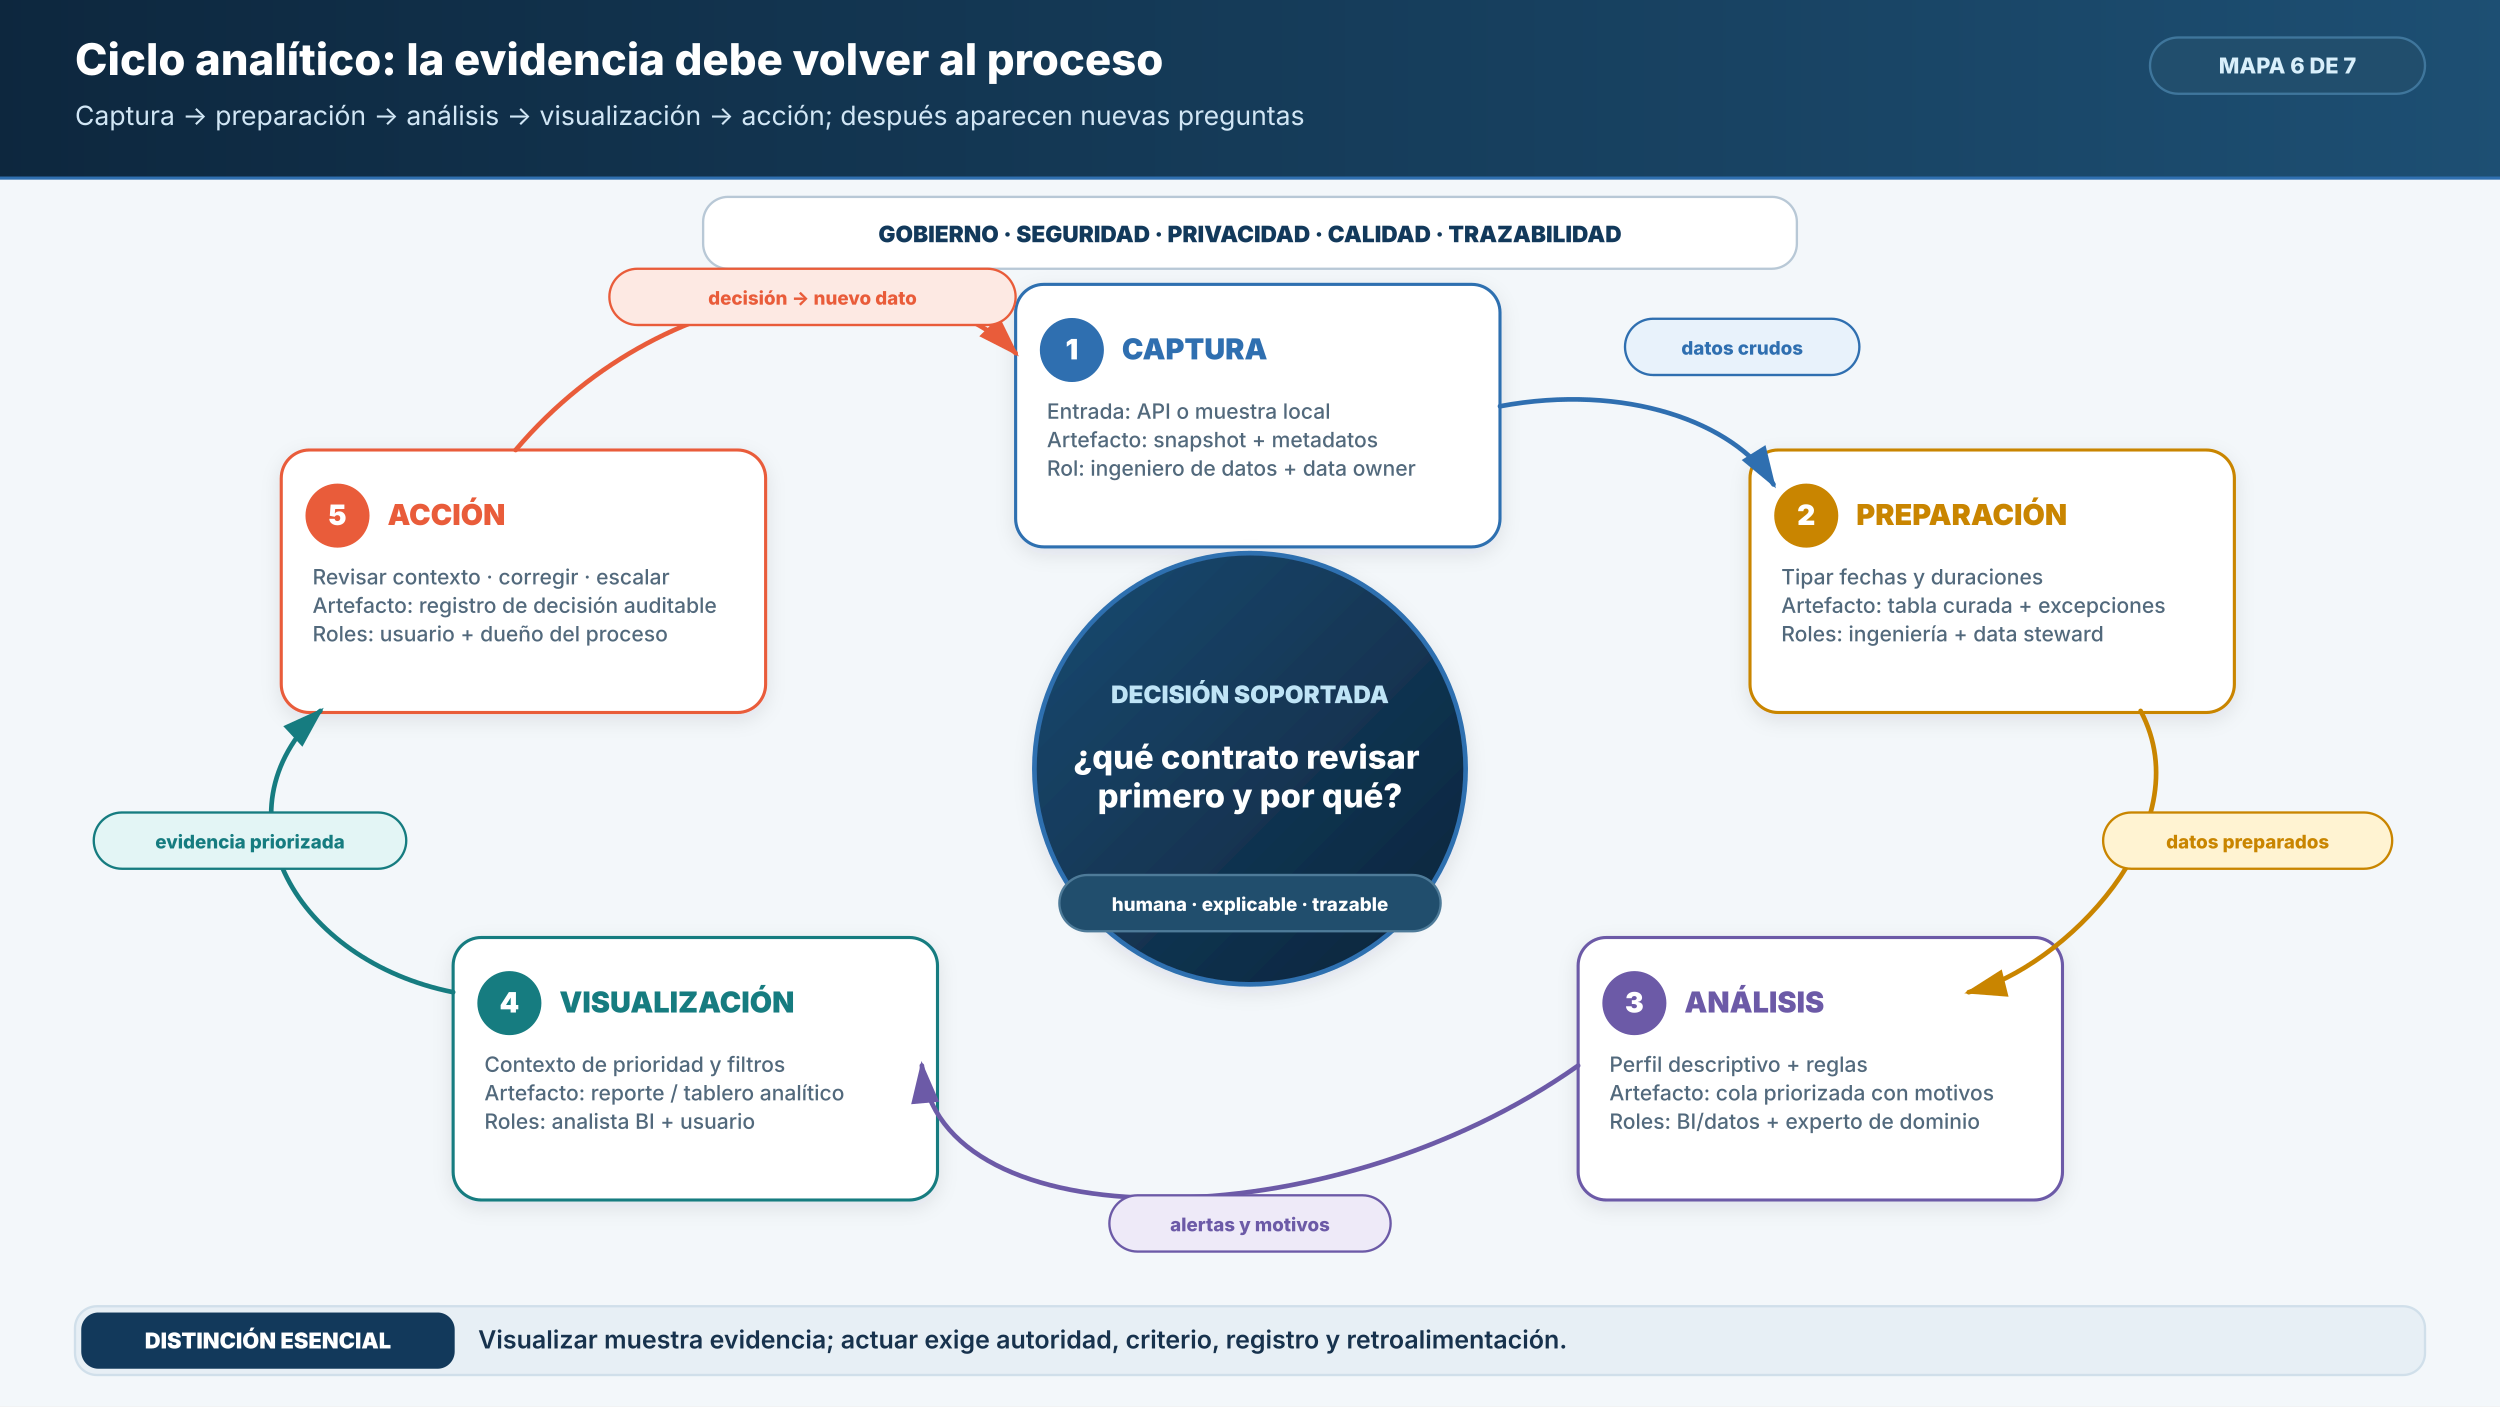
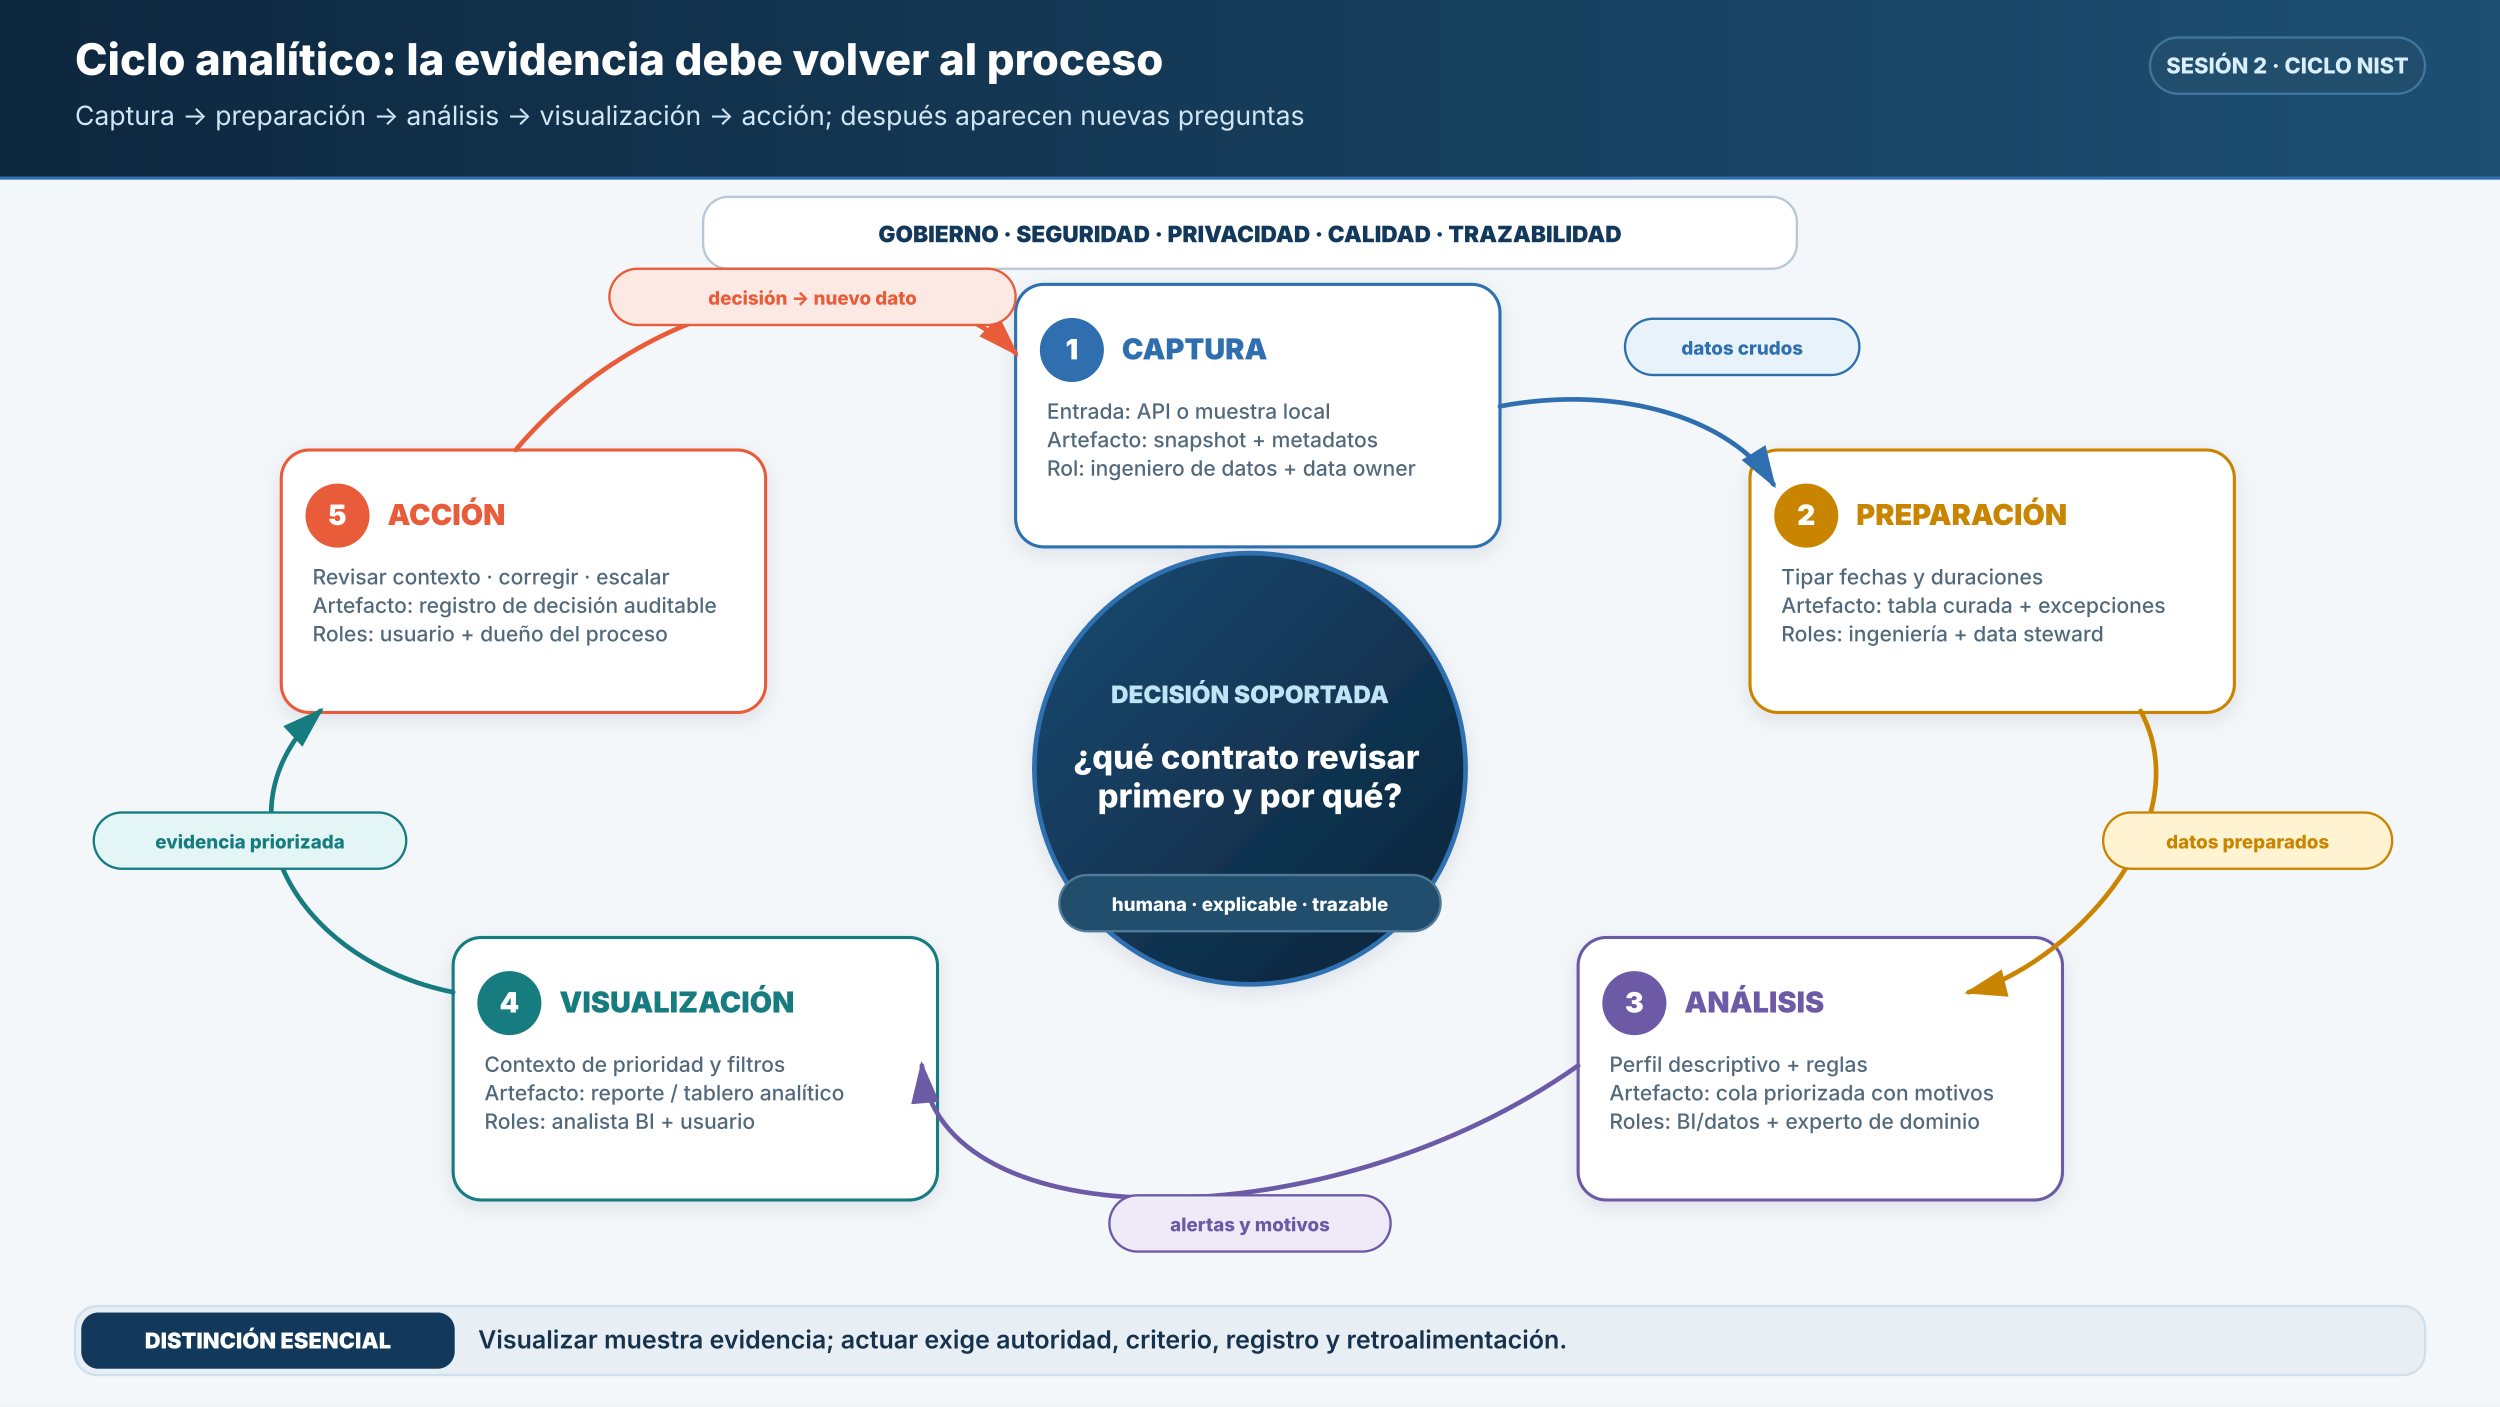
<svg xmlns="http://www.w3.org/2000/svg" width="1600" height="900" viewBox="0 0 1600 900" role="img" aria-labelledby="title desc">
  <defs>
    <linearGradient id="header-grad" x1="0" y1="0" x2="1" y2="0">
      <stop offset="0%" stop-color="#0D273E" />
      <stop offset="100%" stop-color="#1D4F73" />
    </linearGradient>
    <linearGradient id="navy-card-grad" x1="0" y1="0" x2="0" y2="1">
      <stop offset="0%" stop-color="#184368" />
      <stop offset="100%" stop-color="#0F2B48" />
    </linearGradient>
    <linearGradient id="hub-grad" x1="0" y1="0" x2="1" y2="1">
      <stop offset="0%" stop-color="#1C4B72" />
      <stop offset="100%" stop-color="#0A2238" />
    </linearGradient>
    <filter id="shadow" x="-10%" y="-10%" width="125%" height="130%">
      <feDropShadow dx="0" dy="4" stdDeviation="6" flood-color="#0F2B48" flood-opacity="0.09" />
    </filter>
    <filter id="shadow-lg" x="-15%" y="-15%" width="135%" height="140%">
      <feDropShadow dx="0" dy="8" stdDeviation="12" flood-color="#0F2B48" flood-opacity="0.14" />
    </filter>
    <marker id="arrow-blue" markerWidth="10" markerHeight="10" refX="8" refY="3" orient="auto">
      <path d="M0,0 L0,6 L9,3 z" fill="#2F6FB0" />
    </marker>
    <marker id="arrow-red" markerWidth="10" markerHeight="10" refX="8" refY="3" orient="auto">
      <path d="M0,0 L0,6 L9,3 z" fill="#C93F34" />
    </marker>
    <marker id="arrow-green" markerWidth="10" markerHeight="10" refX="8" refY="3" orient="auto">
      <path d="M0,0 L0,6 L9,3 z" fill="#24855A" />
    </marker>
    <marker id="arrow-purple" markerWidth="10" markerHeight="10" refX="8" refY="3" orient="auto">
      <path d="M0,0 L0,6 L9,3 z" fill="#6C5AA7" />
    </marker>
    <marker id="arrow-orange" markerWidth="10" markerHeight="10" refX="8" refY="3" orient="auto">
      <path d="M0,0 L0,6 L9,3 z" fill="#E95C3A" />
    </marker>
    <marker id="arrow-amber" markerWidth="10" markerHeight="10" refX="8" refY="3" orient="auto">
      <path d="M0,0 L0,6 L9,3 z" fill="#C98500" />
    </marker>
    <marker id="arrow-teal" markerWidth="10" markerHeight="10" refX="8" refY="3" orient="auto">
      <path d="M0,0 L0,6 L9,3 z" fill="#167C80" />
    </marker>
    <marker id="arrow-ink" markerWidth="10" markerHeight="10" refX="8" refY="3" orient="auto">
      <path d="M0,0 L0,6 L9,3 z" fill="#17324D" />
    </marker>
  </defs>
  <rect width="1600" height="900" fill="#F3F7FA" />
  <rect x="0" y="0" width="1600" height="114" rx="0" fill="url(#header-grad)" stroke="#0D273E" stroke-width="0" opacity="1" />
  <line x1="0" y1="114" x2="1600" y2="114" stroke="#2F6FB0" stroke-width="2" fill="none" stroke-linecap="round" />
  <rect x="1376" y="24" width="176" height="36" rx="18" fill="#214E6D" stroke="#3F769C" stroke-width="1.5" opacity="1" />
  <text x="1464.0" y="47" fill="#D9EFFB" font-family="Inter, -apple-system, Segoe UI, Arial, sans-serif" font-size="14" font-weight="800" text-anchor="middle" style="">
-     <tspan x="1464.0" dy="0">MAPA 6 DE 7</tspan>
+     <tspan x="1464.0" dy="0">SESIÓN 2 · CICLO NIST</tspan>
  </text>
  <text x="48" y="48" fill="#FFFFFF" font-family="Inter, -apple-system, Segoe UI, Arial, sans-serif" font-size="28" font-weight="800" text-anchor="start" style="">
    <tspan x="48" dy="0">Ciclo analítico: la evidencia debe volver al proceso</tspan>
  </text>
  <text x="48" y="80" fill="#D1E6F5" font-family="Inter, -apple-system, Segoe UI, Arial, sans-serif" font-size="17" font-weight="400" text-anchor="start" style="">
    <tspan x="48" dy="0">Captura → preparación → análisis → visualización → acción; después aparecen nuevas preguntas</tspan>
  </text>
  <rect x="450" y="126" width="700" height="46" rx="16" fill="#FFFFFF" stroke="#B8C8D6" stroke-width="1.5" opacity="1" />
  <text x="800" y="155" fill="#12395B" font-family="Inter, -apple-system, Segoe UI, Arial, sans-serif" font-size="14.5" font-weight="900" text-anchor="middle" style="">
    <tspan x="800" dy="0">GOBIERNO · SEGURIDAD · PRIVACIDAD · CALIDAD · TRAZABILIDAD</tspan>
  </text>
  <rect x="650" y="182" width="310" height="168" rx="18" fill="#FFFFFF" stroke="#2F6FB0" stroke-width="2" opacity="1" filter="url(#shadow)" />
  <circle cx="686" cy="224" r="20" fill="#2F6FB0" stroke="#2F6FB0" stroke-width="1" />
  <text x="686" y="230" fill="#FFFFFF" font-family="Inter, -apple-system, Segoe UI, Arial, sans-serif" font-size="18" font-weight="900" text-anchor="middle" style="">
    <tspan x="686" dy="0">1</tspan>
  </text>
  <text x="718" y="230" fill="#2F6FB0" font-family="Inter, -apple-system, Segoe UI, Arial, sans-serif" font-size="18.5" font-weight="900" text-anchor="start" style="">
    <tspan x="718" dy="0">CAPTURA</tspan>
  </text>
  <text x="670" y="268" fill="#52697C" font-family="Inter, -apple-system, Segoe UI, Arial, sans-serif" font-size="13.5" font-weight="550" text-anchor="start" style="">
    <tspan x="670" dy="0">Entrada: API o muestra local</tspan>
    <tspan x="670" dy="18.225">Artefacto: snapshot + metadatos</tspan>
    <tspan x="670" dy="18.225">Rol: ingeniero de datos + data owner</tspan>
  </text>
  <rect x="1120" y="288" width="310" height="168" rx="18" fill="#FFFFFF" stroke="#C98500" stroke-width="2" opacity="1" filter="url(#shadow)" />
  <circle cx="1156" cy="330" r="20" fill="#C98500" stroke="#C98500" stroke-width="1" />
  <text x="1156" y="336" fill="#FFFFFF" font-family="Inter, -apple-system, Segoe UI, Arial, sans-serif" font-size="18" font-weight="900" text-anchor="middle" style="">
    <tspan x="1156" dy="0">2</tspan>
  </text>
  <text x="1188" y="336" fill="#C98500" font-family="Inter, -apple-system, Segoe UI, Arial, sans-serif" font-size="18.5" font-weight="900" text-anchor="start" style="">
    <tspan x="1188" dy="0">PREPARACIÓN</tspan>
  </text>
  <text x="1140" y="374" fill="#52697C" font-family="Inter, -apple-system, Segoe UI, Arial, sans-serif" font-size="13.5" font-weight="550" text-anchor="start" style="">
    <tspan x="1140" dy="0">Tipar fechas y duraciones</tspan>
    <tspan x="1140" dy="18.225">Artefacto: tabla curada + excepciones</tspan>
    <tspan x="1140" dy="18.225">Roles: ingeniería + data steward</tspan>
  </text>
  <rect x="1010" y="600" width="310" height="168" rx="18" fill="#FFFFFF" stroke="#6C5AA7" stroke-width="2" opacity="1" filter="url(#shadow)" />
  <circle cx="1046" cy="642" r="20" fill="#6C5AA7" stroke="#6C5AA7" stroke-width="1" />
  <text x="1046" y="648" fill="#FFFFFF" font-family="Inter, -apple-system, Segoe UI, Arial, sans-serif" font-size="18" font-weight="900" text-anchor="middle" style="">
    <tspan x="1046" dy="0">3</tspan>
  </text>
  <text x="1078" y="648" fill="#6C5AA7" font-family="Inter, -apple-system, Segoe UI, Arial, sans-serif" font-size="18.5" font-weight="900" text-anchor="start" style="">
    <tspan x="1078" dy="0">ANÁLISIS</tspan>
  </text>
  <text x="1030" y="686" fill="#52697C" font-family="Inter, -apple-system, Segoe UI, Arial, sans-serif" font-size="13.5" font-weight="550" text-anchor="start" style="">
    <tspan x="1030" dy="0">Perfil descriptivo + reglas</tspan>
    <tspan x="1030" dy="18.225">Artefacto: cola priorizada con motivos</tspan>
    <tspan x="1030" dy="18.225">Roles: BI/datos + experto de dominio</tspan>
  </text>
  <rect x="290" y="600" width="310" height="168" rx="18" fill="#FFFFFF" stroke="#167C80" stroke-width="2" opacity="1" filter="url(#shadow)" />
  <circle cx="326" cy="642" r="20" fill="#167C80" stroke="#167C80" stroke-width="1" />
  <text x="326" y="648" fill="#FFFFFF" font-family="Inter, -apple-system, Segoe UI, Arial, sans-serif" font-size="18" font-weight="900" text-anchor="middle" style="">
    <tspan x="326" dy="0">4</tspan>
  </text>
  <text x="358" y="648" fill="#167C80" font-family="Inter, -apple-system, Segoe UI, Arial, sans-serif" font-size="18.5" font-weight="900" text-anchor="start" style="">
    <tspan x="358" dy="0">VISUALIZACIÓN</tspan>
  </text>
  <text x="310" y="686" fill="#52697C" font-family="Inter, -apple-system, Segoe UI, Arial, sans-serif" font-size="13.5" font-weight="550" text-anchor="start" style="">
    <tspan x="310" dy="0">Contexto de prioridad y filtros</tspan>
    <tspan x="310" dy="18.225">Artefacto: reporte / tablero analítico</tspan>
    <tspan x="310" dy="18.225">Roles: analista BI + usuario</tspan>
  </text>
  <rect x="180" y="288" width="310" height="168" rx="18" fill="#FFFFFF" stroke="#E95C3A" stroke-width="2" opacity="1" filter="url(#shadow)" />
  <circle cx="216" cy="330" r="20" fill="#E95C3A" stroke="#E95C3A" stroke-width="1" />
  <text x="216" y="336" fill="#FFFFFF" font-family="Inter, -apple-system, Segoe UI, Arial, sans-serif" font-size="18" font-weight="900" text-anchor="middle" style="">
    <tspan x="216" dy="0">5</tspan>
  </text>
  <text x="248" y="336" fill="#E95C3A" font-family="Inter, -apple-system, Segoe UI, Arial, sans-serif" font-size="18.5" font-weight="900" text-anchor="start" style="">
    <tspan x="248" dy="0">ACCIÓN</tspan>
  </text>
  <text x="200" y="374" fill="#52697C" font-family="Inter, -apple-system, Segoe UI, Arial, sans-serif" font-size="13.5" font-weight="550" text-anchor="start" style="">
    <tspan x="200" dy="0">Revisar contexto · corregir · escalar</tspan>
    <tspan x="200" dy="18.225">Artefacto: registro de decisión auditable</tspan>
    <tspan x="200" dy="18.225">Roles: usuario + dueño del proceso</tspan>
  </text>
  <circle cx="800" cy="492" r="138" fill="url(#hub-grad)" stroke="#2F6FB0" stroke-width="3" filter="url(#shadow)" />
  <text x="800" y="450" fill="#BFE4F6" font-family="Inter, -apple-system, Segoe UI, Arial, sans-serif" font-size="15.5" font-weight="900" text-anchor="middle" style="">
    <tspan x="800" dy="0">DECISIÓN SOPORTADA</tspan>
  </text>
  <text x="800" y="492" fill="#FFFFFF" font-family="Inter, -apple-system, Segoe UI, Arial, sans-serif" font-size="21" font-weight="800" text-anchor="middle" style="">
    <tspan x="800" dy="0">¿qué contrato revisar</tspan>
    <tspan x="800" dy="24.78">primero y por qué?</tspan>
  </text>
  <rect x="678" y="560" width="244" height="36" rx="18" fill="#214E6D" stroke="#4E7B99" stroke-width="1.5" opacity="1" />
  <text x="800.0" y="583" fill="#FFFFFF" font-family="Inter, -apple-system, Segoe UI, Arial, sans-serif" font-size="12" font-weight="800" text-anchor="middle" style="">
    <tspan x="800.0" dy="0">humana · explicable · trazable</tspan>
  </text>
  <path d="M960 260 C1040 245 1110 270 1135 310" stroke="#2F6FB0" stroke-width="3" fill="none" stroke-linecap="round" stroke-linejoin="round" marker-end="url(#arrow-blue)" />
  <path d="M1370 455 C1410 530 1320 620 1260 635" stroke="#C98500" stroke-width="3" fill="none" stroke-linecap="round" stroke-linejoin="round" marker-end="url(#arrow-amber)" />
  <path d="M1010 682 C850 795 600 795 590 682" stroke="#6C5AA7" stroke-width="3" fill="none" stroke-linecap="round" stroke-linejoin="round" marker-end="url(#arrow-purple)" />
  <path d="M290 635 C190 615 135 520 205 455" stroke="#167C80" stroke-width="3" fill="none" stroke-linecap="round" stroke-linejoin="round" marker-end="url(#arrow-teal)" />
  <path d="M330 288 C430 170 590 165 650 226" stroke="#E95C3A" stroke-width="3" fill="none" stroke-linecap="round" stroke-linejoin="round" marker-end="url(#arrow-orange)" />
  <rect x="1040" y="204" width="150" height="36" rx="18" fill="#E8F2FB" stroke="#2F6FB0" stroke-width="1.5" opacity="1" />
  <text x="1115.0" y="227" fill="#2F6FB0" font-family="Inter, -apple-system, Segoe UI, Arial, sans-serif" font-size="12" font-weight="800" text-anchor="middle" style="">
    <tspan x="1115.0" dy="0">datos crudos</tspan>
  </text>
  <rect x="1346" y="520" width="185" height="36" rx="18" fill="#FFF3D2" stroke="#C98500" stroke-width="1.5" opacity="1" />
  <text x="1438.5" y="543" fill="#C98500" font-family="Inter, -apple-system, Segoe UI, Arial, sans-serif" font-size="12" font-weight="800" text-anchor="middle" style="">
    <tspan x="1438.5" dy="0">datos preparados</tspan>
  </text>
  <rect x="710" y="765" width="180" height="36" rx="18" fill="#EEEAF8" stroke="#6C5AA7" stroke-width="1.5" opacity="1" />
  <text x="800.0" y="788" fill="#6C5AA7" font-family="Inter, -apple-system, Segoe UI, Arial, sans-serif" font-size="12" font-weight="800" text-anchor="middle" style="">
    <tspan x="800.0" dy="0">alertas y motivos</tspan>
  </text>
  <rect x="60" y="520" width="200" height="36" rx="18" fill="#E3F5F5" stroke="#167C80" stroke-width="1.5" opacity="1" />
  <text x="160.0" y="543" fill="#167C80" font-family="Inter, -apple-system, Segoe UI, Arial, sans-serif" font-size="12" font-weight="800" text-anchor="middle" style="">
    <tspan x="160.0" dy="0">evidencia priorizada</tspan>
  </text>
  <rect x="390" y="172" width="260" height="36" rx="18" fill="#FDE9E3" stroke="#E95C3A" stroke-width="1.5" opacity="1" />
  <text x="520.0" y="195" fill="#E95C3A" font-family="Inter, -apple-system, Segoe UI, Arial, sans-serif" font-size="12" font-weight="800" text-anchor="middle" style="">
    <tspan x="520.0" dy="0">decisión → nuevo dato</tspan>
  </text>
  <rect x="48" y="836" width="1504" height="44" rx="14" fill="#E7EFF5" stroke="#D0DFEA" stroke-width="1.5" opacity="1" />
  <rect x="52" y="840" width="239" height="36" rx="11" fill="#12395B" stroke="#12395B" stroke-width="0" opacity="1" />
  <text x="171.5" y="863" fill="#FFFFFF" font-family="Inter, -apple-system, Segoe UI, Arial, sans-serif" font-size="14" font-weight="900" text-anchor="middle" style="">
    <tspan x="171.5" dy="0">DISTINCIÓN ESENCIAL</tspan>
  </text>
  <text x="306" y="863" fill="#17324D" font-family="Inter, -apple-system, Segoe UI, Arial, sans-serif" font-size="16" font-weight="600" text-anchor="start" style="">
    <tspan x="306" dy="0">Visualizar muestra evidencia; actuar exige autoridad, criterio, registro y retroalimentación.</tspan>
  </text>
</svg>
